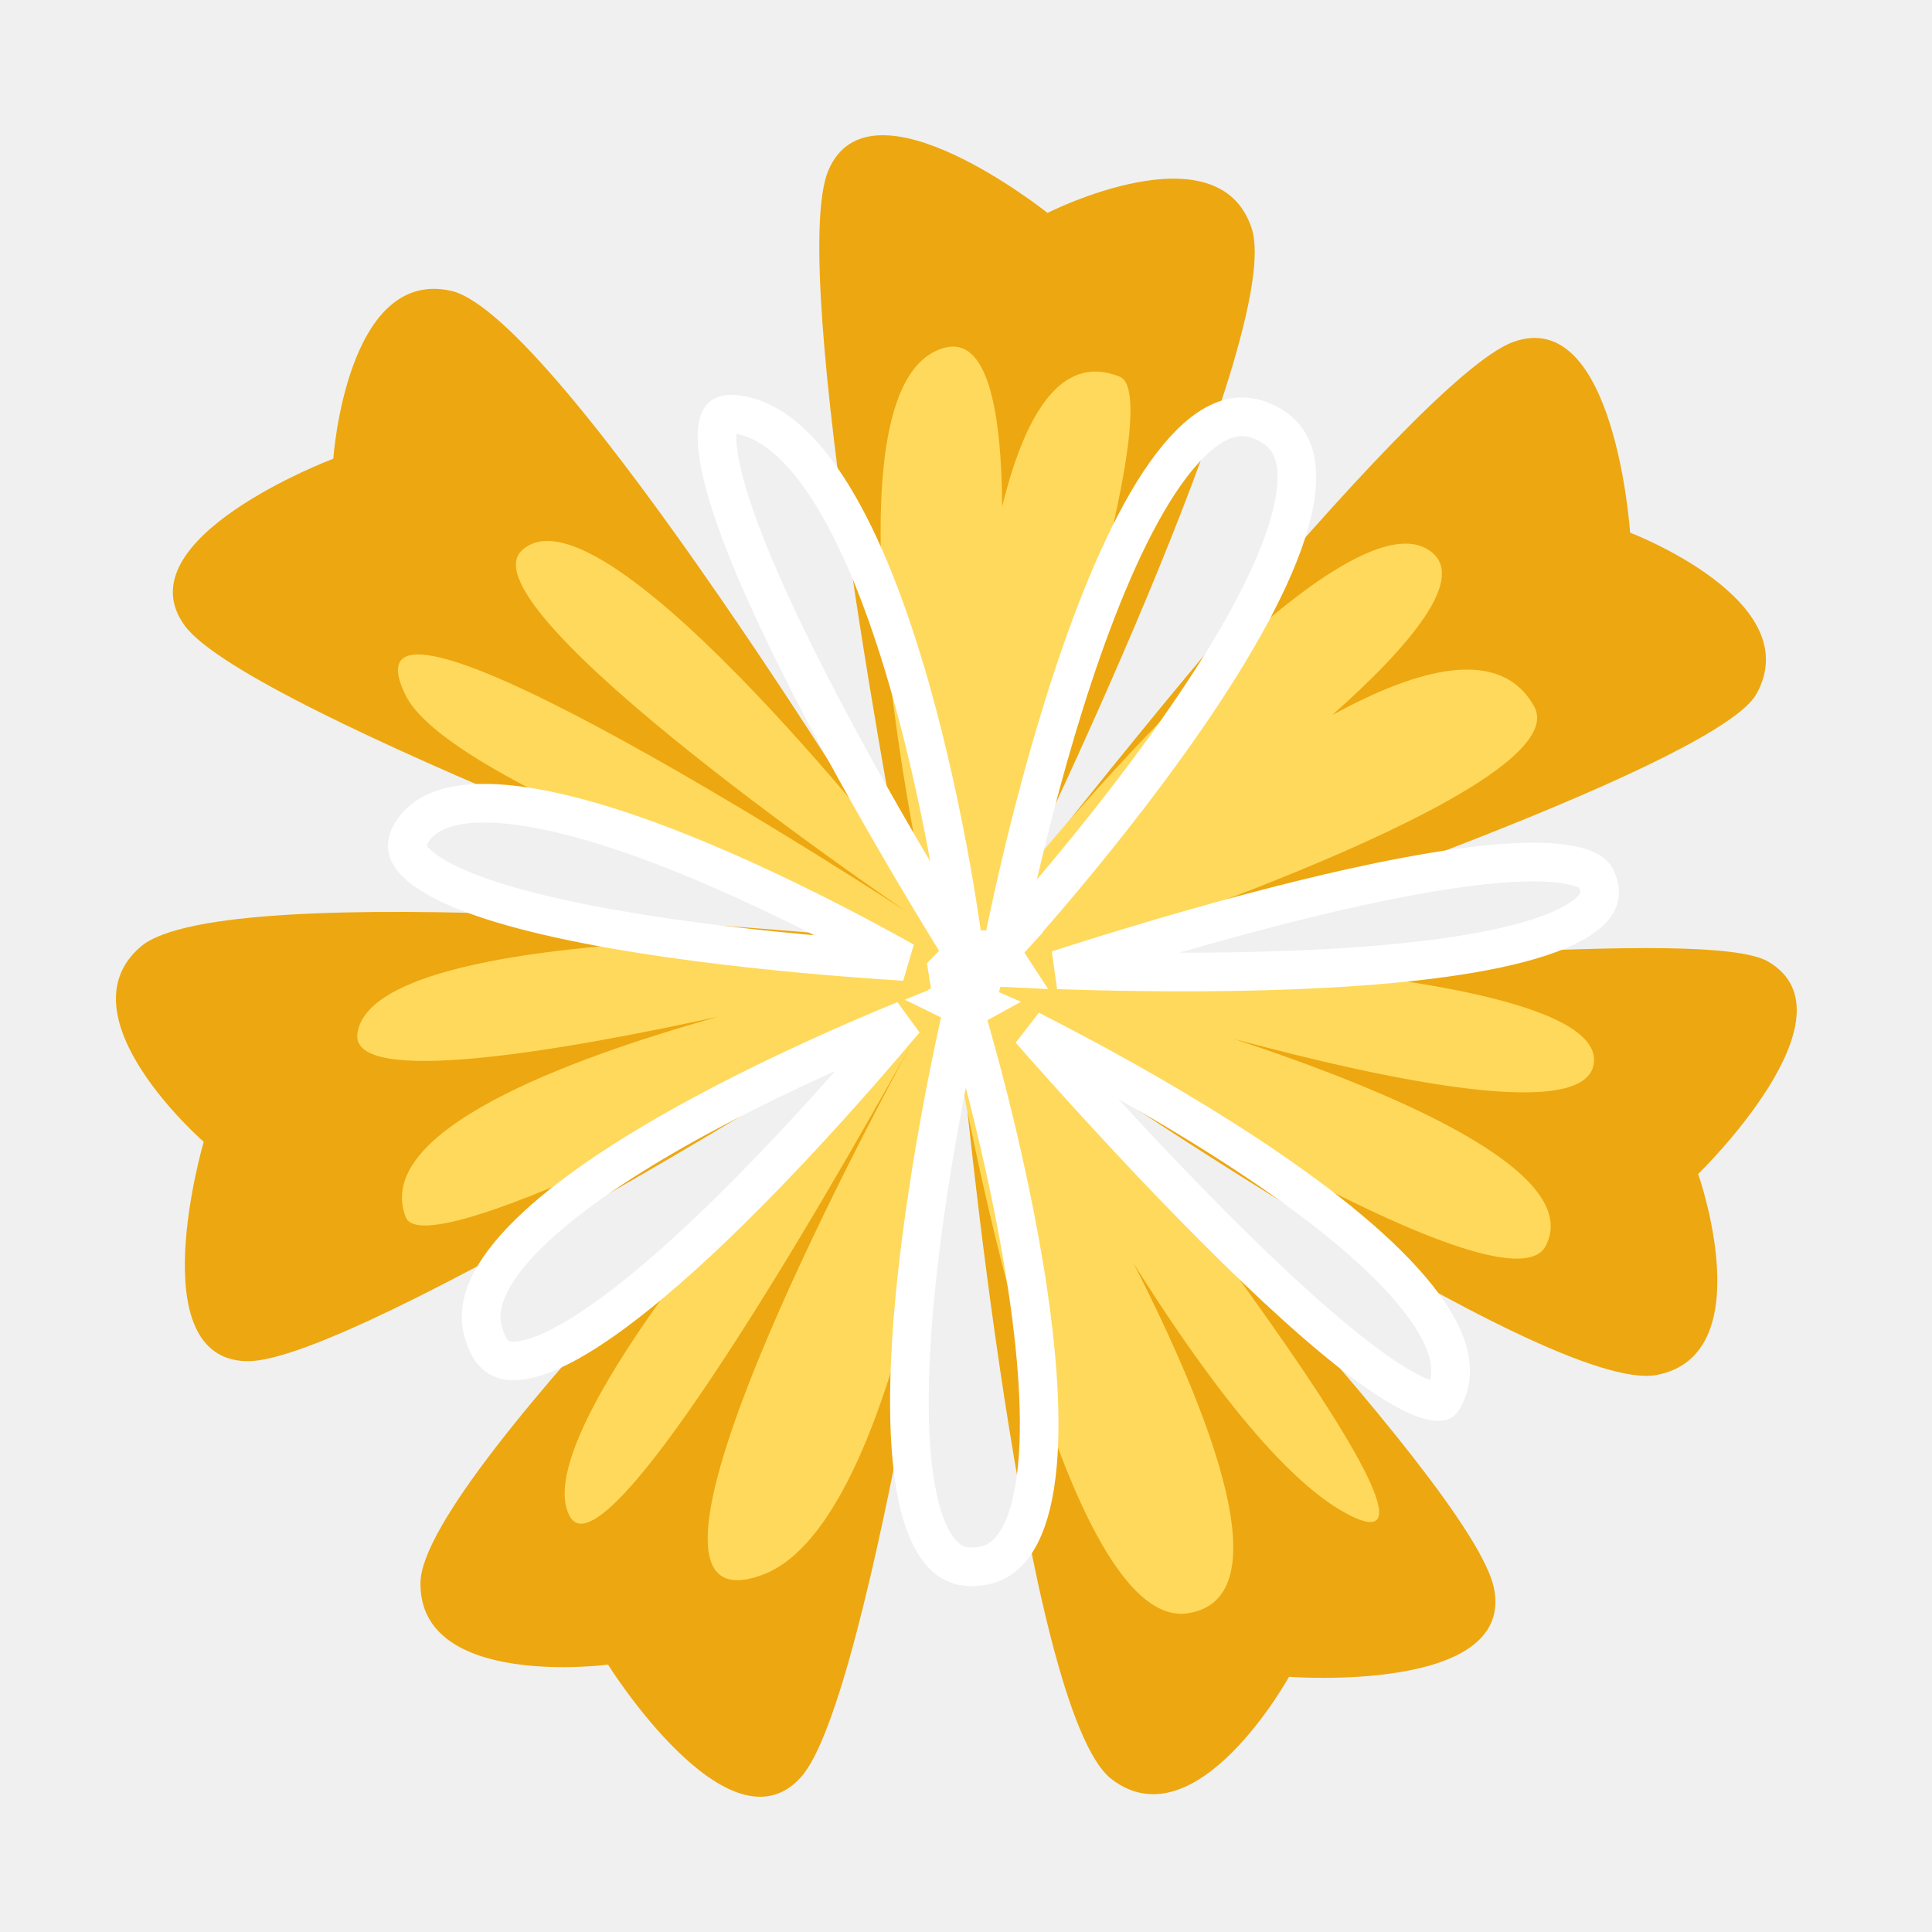
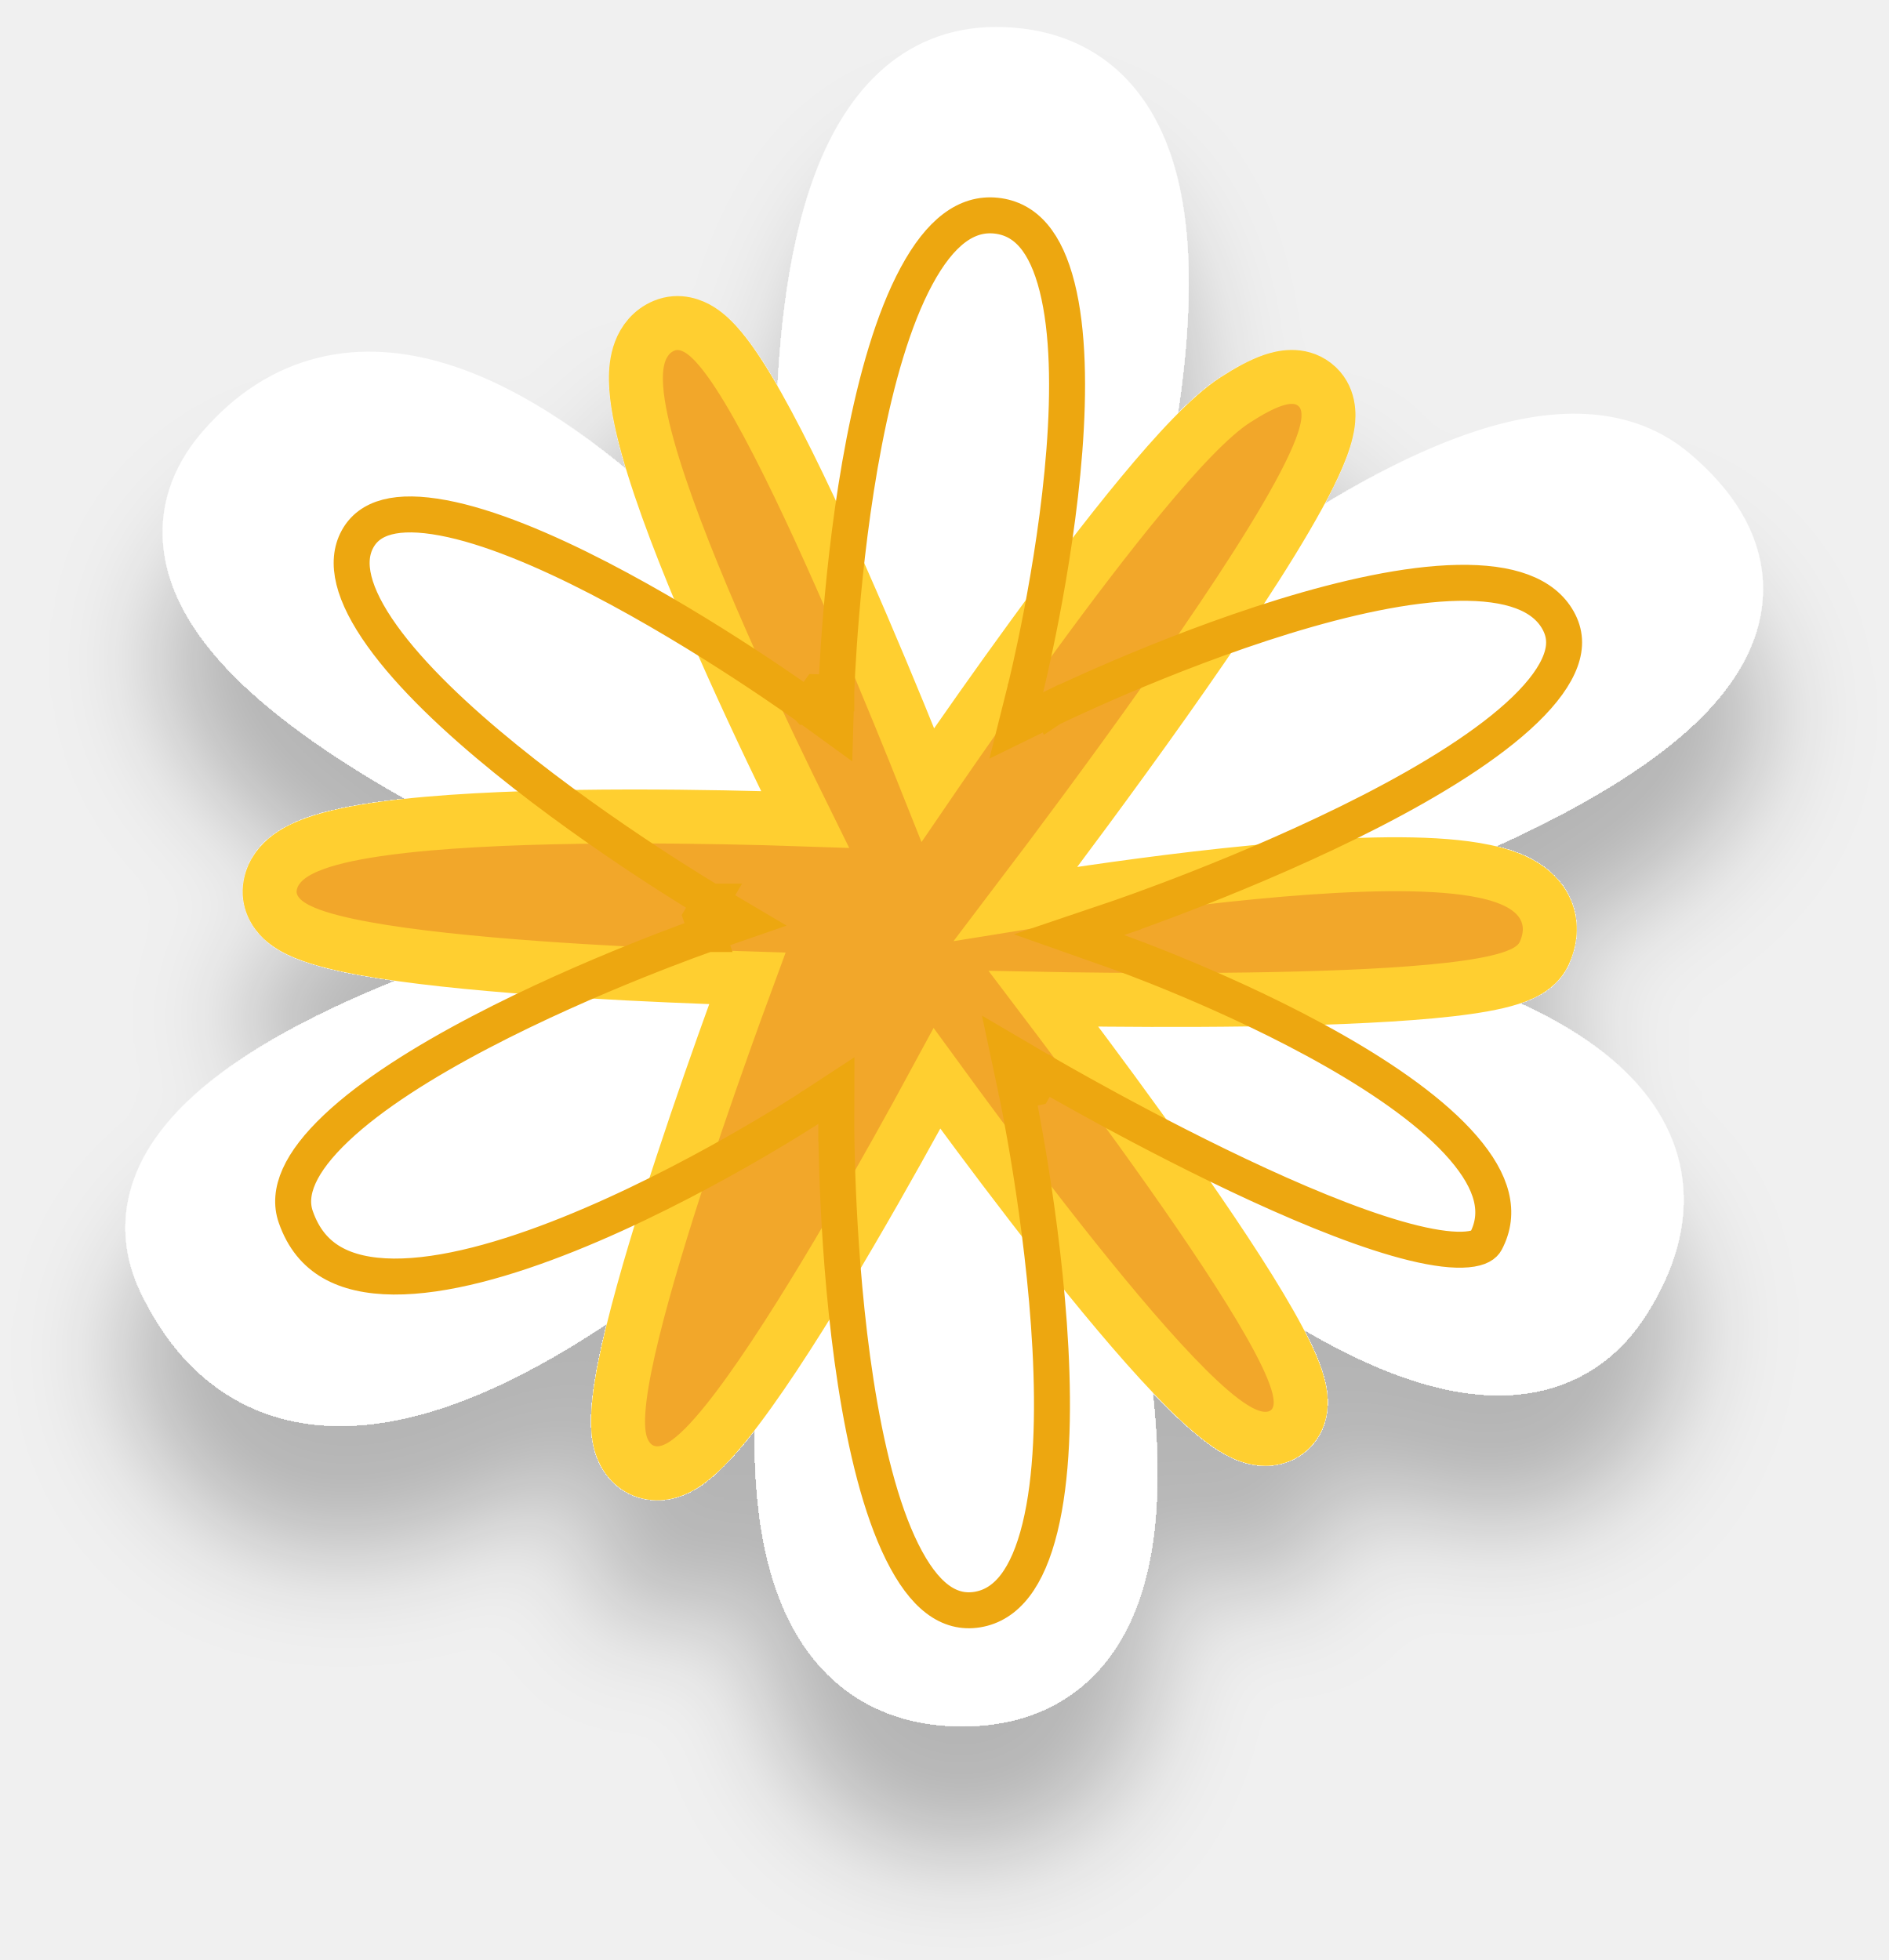
- <svg xmlns="http://www.w3.org/2000/svg" width="100" height="100" viewBox="0 0 100 100" fill="none">
-   <path d="M54.218 11.02C54.218 11.02 45.025 3.677 42.87 8.839C40.714 14.002 46.786 45.573 46.786 45.573C46.786 45.573 28.943 16.291 23.339 15.051C17.936 13.855 17.251 23.742 17.251 23.742C17.251 23.742 6.25 27.895 9.571 32.394C12.892 36.893 44.56 48.512 44.56 48.512C44.56 48.512 11.647 45.259 7.285 48.997C3.08 52.6 10.544 59.1 10.544 59.1C10.544 59.1 7.23 70.404 12.814 70.455C18.398 70.506 46.237 52.939 46.237 52.939C46.237 52.939 21.865 76.153 21.764 81.904C21.666 87.448 31.471 86.161 31.471 86.161C31.471 86.161 37.715 96.142 41.456 91.988C45.197 87.834 49.826 55.07 49.826 55.07C49.826 55.07 52.98 88.592 57.536 92.089C61.928 95.461 66.719 86.791 66.719 86.791C66.719 86.791 78.44 87.686 77.328 82.203C76.215 76.719 53.884 54.09 53.884 54.09C53.884 54.09 80.13 72.264 85.764 71.166C91.195 70.108 87.897 60.765 87.897 60.765C87.897 60.765 96.34 52.567 91.506 49.764C88.386 47.955 66.858 50.263 56.821 50.317C66.664 47.216 89.007 39.322 90.908 35.929C93.616 31.093 84.374 27.57 84.374 27.57C84.374 27.57 83.597 15.815 78.338 17.695C73.079 19.576 52.553 46.004 52.553 46.004C52.553 46.004 66.591 17.27 64.784 11.811C63.042 6.548 54.218 11.02 54.218 11.02Z" fill="#EDA710" />
-   <path d="M47.241 53.918C45.072 57.85 31.52 82.118 29.5 78.499C26.704 73.49 46.318 52.74 46.318 52.74C46.318 52.74 22.155 65.962 21 62.999C19.278 58.58 29.246 54.844 37.194 52.62C28.931 54.424 18.135 56.269 18.5 53.499C19.271 47.642 46.583 48.572 46.583 48.572C46.583 48.572 23.469 40.982 21 36C16.793 27.51 46.927 47.189 46.927 47.189C46.927 47.189 23.84 31.517 27 28.5C31.222 24.469 47.88 46.128 47.88 46.128C47.88 46.128 42.086 19.81 48.892 17.999C51.115 17.408 51.837 21.229 51.873 26.22C53.012 21.555 54.885 18.242 57.961 19.5C60.758 20.645 52.035 46.375 52.035 46.375C52.035 46.375 69.15 25.142 74 28.5C75.971 29.865 73.078 33.355 68.948 37.019C73.455 34.542 77.681 33.455 79.406 36.564C81.806 40.889 55.5 49.389 55.5 49.389C55.5 49.389 83 50 82.5 54.999C82.189 58.111 71.729 55.894 63.873 53.775C71.796 56.392 82.055 60.628 80 64.5C77.915 68.427 54.248 53.215 54.248 53.215C54.248 53.215 77.154 81.905 70 78.499C66.461 76.814 62.141 70.923 58.678 65.399C62.704 73.297 66.382 82.722 61.5 83.5C54.69 84.585 49.5 54.498 49.5 54.498C49.5 54.498 46.817 78.725 39.5 81.499C30.617 84.867 44.981 58.06 47.241 53.918Z" fill="#FFD95B" />
-   <path d="M51.013 50.028C51.013 50.028 51.013 50.028 50.95 51.026L51.013 50.028L50.528 51.933L50.625 51.724C50.528 51.933 50.528 51.933 50.528 51.933L50.529 51.933L50.532 51.935L50.547 51.942L50.579 51.956L49.923 52.316L50.783 52.053L49.923 52.316L49.923 52.317L49.924 52.32L49.928 52.335L49.947 52.395C49.963 52.449 49.987 52.53 50.018 52.635C50.08 52.846 50.171 53.157 50.283 53.554C50.507 54.347 50.818 55.483 51.163 56.85C51.853 59.586 52.676 63.23 53.214 66.891C53.756 70.573 53.995 74.182 53.569 76.885C53.356 78.236 52.99 79.273 52.486 79.972C52.009 80.635 51.401 81.014 50.569 81.088C49.749 81.162 49.173 80.898 48.705 80.364C48.192 79.779 47.777 78.827 47.495 77.504C46.932 74.865 46.983 71.189 47.332 67.383C47.679 63.6 48.31 59.782 48.856 56.902C49.129 55.465 49.379 54.265 49.562 53.425C49.653 53.005 49.727 52.676 49.778 52.452C49.804 52.34 49.824 52.255 49.837 52.197L49.852 52.133L49.856 52.117L49.857 52.114L49.857 52.113C49.857 52.113 49.857 52.113 49.457 52.017L49.857 52.113L49.28 51.83L49.285 51.828L49.299 51.823L49.302 51.822L49.303 51.821L48.955 50.884L49.303 51.821L49.046 50.198L49.872 49.353L49.027 49.886C49.872 49.353 49.872 49.353 49.872 49.352L49.872 49.352L49.869 49.348L49.859 49.331L49.818 49.266C49.782 49.209 49.728 49.122 49.658 49.01C49.518 48.785 49.313 48.455 49.056 48.034C48.541 47.193 47.815 45.993 46.971 44.557C45.283 41.684 43.131 37.879 41.264 34.132C39.384 30.359 37.839 26.735 37.305 24.194C37.029 22.879 37.079 22.093 37.256 21.723C37.321 21.587 37.392 21.529 37.488 21.492C37.613 21.444 37.865 21.401 38.322 21.484C40.127 21.811 41.834 23.452 43.386 26.145C44.911 28.79 46.149 32.21 47.122 35.638C48.091 39.056 48.783 42.429 49.233 44.953C49.458 46.214 49.622 47.26 49.729 47.989C49.783 48.353 49.822 48.639 49.848 48.832C49.861 48.929 49.871 49.002 49.877 49.051L49.885 49.106L49.886 49.12L49.886 49.123L49.887 49.123L49.887 49.123L51.789 49.183L51.78 49.193L51.768 49.205L51.766 49.208L51.765 49.209C51.765 49.209 51.765 49.209 51.988 49.414L51.765 49.209L52.345 50.099C51.953 50.08 51.638 50.064 51.414 50.051C51.282 50.044 51.181 50.038 51.114 50.034L51.037 50.03L51.018 50.029L51.014 50.028L51.013 50.028ZM54.75 50.197C55.451 49.97 56.32 49.694 57.312 49.387C60.027 48.548 63.664 47.482 67.368 46.57C71.083 45.655 74.821 44.906 77.752 44.685C79.223 44.574 80.429 44.602 81.304 44.778C82.22 44.962 82.513 45.253 82.596 45.427C82.778 45.813 82.813 46.102 82.787 46.318C82.762 46.532 82.669 46.753 82.464 46.995C82.023 47.514 81.136 48.034 79.751 48.495C77.019 49.403 72.942 49.893 68.64 50.127C64.363 50.36 59.956 50.335 56.612 50.252C55.945 50.236 55.321 50.217 54.75 50.197ZM55.069 55.276C54.406 54.536 53.816 53.871 53.321 53.308C53.839 53.572 54.415 53.87 55.036 54.197C57.72 55.611 61.235 57.576 64.584 59.788C67.95 62.011 71.081 64.44 73.049 66.77C75.073 69.166 75.545 71.039 74.652 72.47C74.623 72.517 74.609 72.526 74.555 72.537C74.462 72.556 74.261 72.558 73.911 72.453C73.206 72.24 72.231 71.697 71.033 70.837C68.661 69.135 65.72 66.419 62.828 63.519C59.946 60.628 57.148 57.592 55.069 55.276ZM44.733 48.628C45.534 49.056 46.236 49.443 46.811 49.765C46.022 49.716 45.052 49.65 43.953 49.563C40.947 49.327 36.995 48.939 33.193 48.336C29.364 47.728 25.781 46.915 23.456 45.86C22.275 45.324 21.571 44.791 21.261 44.323C21.12 44.11 21.073 43.931 21.076 43.767C21.079 43.597 21.136 43.36 21.341 43.041C22.126 41.821 23.898 41.329 26.736 41.687C29.488 42.033 32.814 43.135 36.072 44.486C39.315 45.831 42.427 47.396 44.733 48.628ZM46.83 52.797C46.246 53.491 45.486 54.383 44.598 55.398C42.471 57.825 39.619 60.941 36.697 63.718C33.748 66.521 30.822 68.887 28.539 69.916C27.383 70.437 26.584 70.526 26.085 70.373C25.687 70.25 25.238 69.894 24.973 68.77C24.63 67.314 25.54 65.522 27.767 63.462C29.925 61.466 33.018 59.503 36.233 57.762C39.435 56.027 42.705 54.541 45.178 53.487C45.78 53.23 46.335 52.999 46.83 52.797ZM52.009 48.941C51.959 48.996 51.917 49.043 51.882 49.081C51.893 49.022 51.91 48.938 51.931 48.831C51.977 48.598 52.047 48.254 52.138 47.818C52.322 46.946 52.594 45.704 52.948 44.226C53.659 41.267 54.696 37.381 56.008 33.644C57.328 29.885 58.895 26.367 60.636 24.083C61.507 22.941 62.361 22.187 63.173 21.825C63.936 21.486 64.702 21.47 65.553 21.895C66.402 22.32 66.846 22.941 67.028 23.753C67.222 24.618 67.126 25.753 66.727 27.135C65.928 29.897 64.034 33.261 61.796 36.571C59.572 39.862 57.065 43.023 55.108 45.365C54.13 46.535 53.293 47.498 52.7 48.168C52.404 48.502 52.169 48.764 52.009 48.941Z" stroke="white" stroke-width="2" />
+ <svg xmlns="http://www.w3.org/2000/svg" width="105" height="109" viewBox="0 0 105 109" fill="none">
+   <g filter="url(#filter0_d_301_502)">
+     <path d="M45.718 61.762C45.937 61.549 46.15 61.34 46.358 61.135C46.356 61.141 46.355 61.146 46.353 61.151C45.43 64.684 44.365 69.422 43.822 74.182C43.285 78.898 43.236 83.826 44.489 87.64C45.123 89.569 46.118 91.303 47.637 92.555C49.176 93.824 51.136 94.5 53.5 94.5C55.863 94.5 57.805 93.824 59.299 92.532C60.771 91.258 61.676 89.502 62.202 87.565C63.24 83.74 62.908 78.808 62.103 74.099C61.314 69.482 60.034 64.886 58.931 61.391C61.456 63.787 64.799 66.761 68.376 69.399C72.133 72.168 76.281 74.667 80.085 75.648C82.001 76.142 83.933 76.279 85.722 75.78C87.55 75.27 89.105 74.129 90.266 72.305C91.708 70.038 92.314 67.855 92.058 65.784C91.803 63.712 90.713 61.978 89.205 60.557C86.253 57.774 81.403 55.903 76.507 54.612C72.235 53.486 67.734 52.754 64.007 52.286C68.684 50.945 74.711 49.031 80.268 46.695C85.858 44.347 91.221 41.474 94.149 38.175C95.635 36.502 96.641 34.551 96.518 32.386C96.394 30.209 95.15 28.195 92.967 26.354C89.964 23.819 85.828 24.214 81.889 25.618C77.875 27.049 73.535 29.707 69.585 32.546C65.706 35.333 62.123 38.355 59.479 40.71C59.558 40.472 59.638 40.229 59.719 39.981C60.999 36.059 62.535 30.804 63.536 25.53C64.528 20.301 65.033 14.863 64.109 10.662C63.644 8.544 62.787 6.612 61.322 5.202C59.825 3.761 57.83 3 55.375 3C50.827 3 48.156 6.286 46.673 10.345C45.188 14.406 44.683 19.701 44.63 24.837C44.576 30.005 44.981 35.157 45.397 39.005C45.418 39.202 45.439 39.394 45.461 39.584C45.39 39.493 45.318 39.401 45.245 39.309C42.948 36.382 39.741 32.602 36.133 29.253C32.555 25.931 28.448 22.904 24.346 21.659C22.271 21.03 20.138 20.837 18.058 21.349C15.963 21.864 14.04 23.065 12.361 25.024C10.912 26.715 10.337 28.58 10.608 30.503C10.869 32.354 11.886 34.075 13.236 35.623C15.927 38.709 20.37 41.589 24.939 44.029C29.546 46.49 34.442 48.587 38.174 50.065C38.695 50.272 39.194 50.466 39.666 50.648C39.282 50.741 38.882 50.839 38.466 50.942C34.77 51.86 29.88 53.213 25.151 54.943C20.456 56.66 15.78 58.798 12.61 61.333C11.023 62.602 9.704 64.055 9.005 65.711C8.28 67.43 8.263 69.281 9.144 71.142C10.378 73.747 12.034 75.569 14.056 76.644C16.071 77.716 18.307 77.968 20.572 77.693C25.032 77.149 29.879 74.523 34.239 71.453C38.641 68.352 42.736 64.662 45.718 61.762Z" fill="white" stroke="white" stroke-width="3" />
+     <path d="M50.98 62.019C51.402 61.252 51.779 60.56 52.098 59.97C52.419 60.41 52.785 60.913 53.19 61.463C54.707 63.527 56.764 66.275 58.916 69.006C61.063 71.729 63.329 74.465 65.26 76.487C66.221 77.493 67.139 78.366 67.946 78.975C68.347 79.278 68.769 79.554 69.191 79.742C69.577 79.915 70.179 80.114 70.838 79.961C71.224 79.872 71.604 79.662 71.89 79.303C72.16 78.964 72.264 78.593 72.301 78.302C72.37 77.762 72.243 77.219 72.114 76.804C71.841 75.925 71.292 74.822 70.623 73.641C69.264 71.242 67.19 68.149 65.053 65.12C62.91 62.08 60.676 59.066 58.98 56.814C58.637 56.359 58.316 55.935 58.023 55.548C58.442 55.556 58.895 55.563 59.378 55.569C62.073 55.607 65.682 55.633 69.328 55.583C72.967 55.533 76.676 55.407 79.559 55.139C80.993 55.006 82.276 54.833 83.26 54.601C83.748 54.486 84.223 54.343 84.626 54.154C84.96 53.997 85.565 53.666 85.866 53.003C86.153 52.371 86.285 51.638 86.053 50.892C85.825 50.156 85.316 49.646 84.792 49.304C83.807 48.662 82.389 48.365 80.945 48.213C77.963 47.898 73.802 48.111 69.669 48.509C65.507 48.91 61.263 49.51 58.066 50.008C57.503 50.096 56.971 50.181 56.478 50.261C57.047 49.511 57.697 48.649 58.406 47.702C60.882 44.395 64.067 40.055 66.886 35.946C69.677 31.88 72.2 27.913 73.266 25.399C73.534 24.77 73.753 24.133 73.834 23.556C73.898 23.096 73.959 22.046 73.085 21.374C72.255 20.736 71.265 20.987 70.772 21.154C70.161 21.362 69.461 21.741 68.688 22.239C67.287 23.14 65.419 25.163 63.508 27.468C61.547 29.833 59.389 32.686 57.392 35.427C55.392 38.17 53.541 40.817 52.191 42.777C51.977 43.087 51.776 43.38 51.589 43.654C51.375 43.116 51.133 42.512 50.868 41.855C49.794 39.193 48.33 35.65 46.778 32.139C45.23 28.638 43.576 25.129 42.121 22.552C41.401 21.276 40.69 20.158 40.032 19.379C39.71 18.997 39.333 18.614 38.908 18.347C38.501 18.093 37.756 17.771 36.927 18.114C36.22 18.406 35.809 18.974 35.598 19.53C35.399 20.055 35.349 20.627 35.358 21.152C35.374 22.207 35.638 23.501 36.018 24.869C36.786 27.637 38.153 31.123 39.609 34.501C41.07 37.892 42.645 41.229 43.853 43.715C44.188 44.404 44.495 45.028 44.763 45.571C44.127 45.549 43.39 45.527 42.575 45.505C39.733 45.431 35.931 45.37 32.102 45.428C28.286 45.486 24.391 45.661 21.387 46.068C19.895 46.269 18.541 46.538 17.505 46.912C16.99 47.098 16.475 47.337 16.048 47.661C15.625 47.984 15.157 48.494 15.024 49.234C14.87 50.092 15.299 50.742 15.689 51.111C16.057 51.458 16.522 51.698 16.941 51.872C17.801 52.23 18.969 52.514 20.257 52.749C22.865 53.227 26.346 53.573 29.789 53.825C33.245 54.077 36.713 54.237 39.312 54.334C40.161 54.366 40.918 54.391 41.553 54.41C41.36 54.932 41.137 55.543 40.891 56.225C40.062 58.515 38.97 61.606 37.919 64.801C36.87 67.991 35.853 71.312 35.181 74.054C34.845 75.422 34.587 76.681 34.458 77.725C34.393 78.247 34.357 78.746 34.366 79.195C34.375 79.619 34.426 80.118 34.614 80.573C34.851 81.146 35.358 81.776 36.237 81.91C36.966 82.02 37.588 81.717 37.965 81.484C38.753 80.997 39.584 80.103 40.377 79.12C42.018 77.086 43.997 74.025 45.883 70.901C47.779 67.761 49.617 64.496 50.98 62.019Z" fill="#F2A72A" stroke="#FFCF30" stroke-width="3" />
+     <path d="M57.5 60.5L56.522 60.708L56.522 60.709L56.523 60.712L56.526 60.726L56.538 60.785C56.549 60.837 56.565 60.916 56.586 61.018C56.627 61.224 56.688 61.527 56.761 61.914C56.908 62.689 57.108 63.799 57.32 65.137C57.745 67.814 58.216 71.389 58.406 74.999C58.596 78.628 58.499 82.215 57.827 84.952C57.142 87.748 55.976 89.247 54.34 89.513C52.76 89.769 51.382 88.763 50.16 86.302C48.961 83.887 48.138 80.464 47.584 76.899C47.034 73.354 46.762 69.754 46.628 67.033C46.562 65.674 46.53 64.538 46.514 63.744C46.506 63.346 46.503 63.035 46.501 62.823C46.501 62.717 46.5 62.636 46.5 62.582L46.5 62.521L46.5 62.506L46.5 62.503L46.5 62.502L45.5 62.5L46.5 62.502L46.505 60.648L44.953 61.663L44.952 61.663L44.949 61.665L44.936 61.673L44.883 61.708C44.836 61.738 44.764 61.784 44.67 61.844C44.483 61.963 44.206 62.138 43.851 62.356C43.141 62.793 42.12 63.406 40.883 64.106C38.404 65.508 35.071 67.251 31.627 68.634C28.16 70.027 24.683 71.014 21.883 70.992C20.493 70.981 19.337 70.722 18.44 70.201C17.564 69.692 16.87 68.896 16.444 67.671C15.967 66.3 16.666 64.654 18.698 62.73C20.671 60.86 23.597 59.034 26.682 57.417C29.752 55.807 32.914 54.438 35.315 53.47C36.514 52.987 37.52 52.605 38.224 52.343C38.577 52.213 38.854 52.113 39.042 52.046C39.136 52.012 39.208 51.987 39.256 51.97L39.31 51.951L39.323 51.946L39.326 51.945L39.327 51.945L39 51M57.5 60.5C58.005 59.637 58.005 59.637 58.006 59.637L58.006 59.637L58.009 59.639L58.021 59.646L58.07 59.675C58.114 59.7 58.179 59.738 58.264 59.787C58.435 59.885 58.686 60.029 59.007 60.212C59.65 60.576 60.571 61.092 61.685 61.696C63.915 62.906 66.908 64.466 69.973 65.876C73.051 67.291 76.151 68.532 78.611 69.129C79.848 69.43 80.847 69.548 81.57 69.483C82.297 69.418 82.529 69.196 82.616 69.032C83.457 67.443 83.004 65.739 81.36 63.832C79.715 61.925 77.07 60.071 74.192 58.431C71.333 56.802 68.326 55.428 66.026 54.46C64.878 53.977 63.91 53.596 63.23 53.337C62.891 53.208 62.623 53.108 62.441 53.042C62.35 53.008 62.281 52.983 62.235 52.967L62.183 52.948L62.17 52.944L62.168 52.943L62.167 52.943L62.167 52.943L59.441 51.98L62.179 51.053L62.5 52L62.179 51.053L62.18 51.052L62.183 51.051L62.198 51.046L62.259 51.025C62.313 51.007 62.394 50.978 62.5 50.941C62.712 50.867 63.023 50.757 63.418 50.614C64.209 50.328 65.335 49.909 66.672 49.382C69.351 48.326 72.864 46.84 76.231 45.11C79.615 43.371 82.773 41.425 84.797 39.468C85.81 38.489 86.474 37.567 86.777 36.73C87.066 35.933 87.033 35.209 86.628 34.49C85.82 33.053 83.953 32.359 81.06 32.414C78.228 32.468 74.783 33.242 71.4 34.282C68.031 35.318 64.789 36.597 62.384 37.62C61.183 38.131 60.194 38.577 59.507 38.894C59.163 39.053 58.895 39.18 58.713 39.266C58.622 39.309 58.553 39.343 58.507 39.365L58.456 39.39L58.443 39.396L58.44 39.398L58.44 39.398L58 38.5L58.44 39.398L56.507 40.344L57.03 38.257L57.03 38.256L57.031 38.253L57.034 38.24L57.047 38.186C57.059 38.137 57.077 38.065 57.1 37.969C57.145 37.779 57.211 37.498 57.292 37.139C57.454 36.421 57.675 35.392 57.913 34.154C58.389 31.674 58.927 28.369 59.182 25.045C59.439 21.7 59.401 18.424 58.779 15.96C58.151 13.474 57.044 12.173 55.392 11.994C53.742 11.815 52.275 12.915 50.96 15.353C49.666 17.75 48.725 21.098 48.052 24.568C47.383 28.02 46.994 31.512 46.773 34.147C46.662 35.463 46.594 36.562 46.553 37.33C46.533 37.715 46.519 38.016 46.511 38.221C46.507 38.323 46.504 38.401 46.502 38.453L46.5 38.511L46.5 38.526L46.499 38.529L46.499 38.53L45.5 38.5M57.5 60.5L56.522 60.708L56.05 58.491L58.005 59.637L57.5 60.5ZM45.5 38.5L44.913 39.309L44.912 39.309L44.91 39.307L44.898 39.299L44.852 39.265C44.811 39.236 44.749 39.191 44.667 39.133C44.504 39.018 44.264 38.848 43.956 38.634C43.339 38.207 42.453 37.603 41.376 36.902C39.22 35.496 36.313 33.704 33.291 32.143C30.252 30.573 27.169 29.274 24.644 28.8C22.045 28.313 20.538 28.769 19.878 29.979C19.18 31.255 19.592 33.047 21.251 35.365C22.86 37.614 25.402 40.006 28.13 42.218C30.846 44.42 33.691 46.402 35.863 47.835C36.948 48.551 37.862 49.129 38.504 49.526C38.824 49.725 39.077 49.879 39.249 49.983C39.334 50.035 39.4 50.074 39.444 50.101L39.493 50.13L39.505 50.137L39.508 50.139L39.509 50.139L39 51M45.5 38.5L46.499 38.53L46.443 40.419L44.913 39.309L45.5 38.5ZM39 51L39.509 50.139L41.369 51.238L39.327 51.945L39 51Z" stroke="#EDA710" stroke-width="2" />
+   </g>
+   <defs>
+     <filter id="filter0_d_301_502" x="-5" y="0" width="112" height="113" filterUnits="userSpaceOnUse" color-interpolation-filters="sRGB">
+       <feFlood flood-opacity="0" result="BackgroundImageFix" />
+       <feColorMatrix in="SourceAlpha" type="matrix" values="0 0 0 0 0 0 0 0 0 0 0 0 0 0 0 0 0 0 127 0" result="hardAlpha" />
+       <feOffset dy="7" />
+       <feGaussianBlur stdDeviation="3" />
+       <feComposite in2="hardAlpha" operator="out" />
+       <feColorMatrix type="matrix" values="0 0 0 0 0 0 0 0 0 0 0 0 0 0 0 0 0 0 0.25 0" />
+       <feBlend mode="normal" in2="BackgroundImageFix" result="effect1_dropShadow_301_502" />
+       <feBlend mode="normal" in="SourceGraphic" in2="effect1_dropShadow_301_502" result="shape" />
+     </filter>
+   </defs>
</svg>
